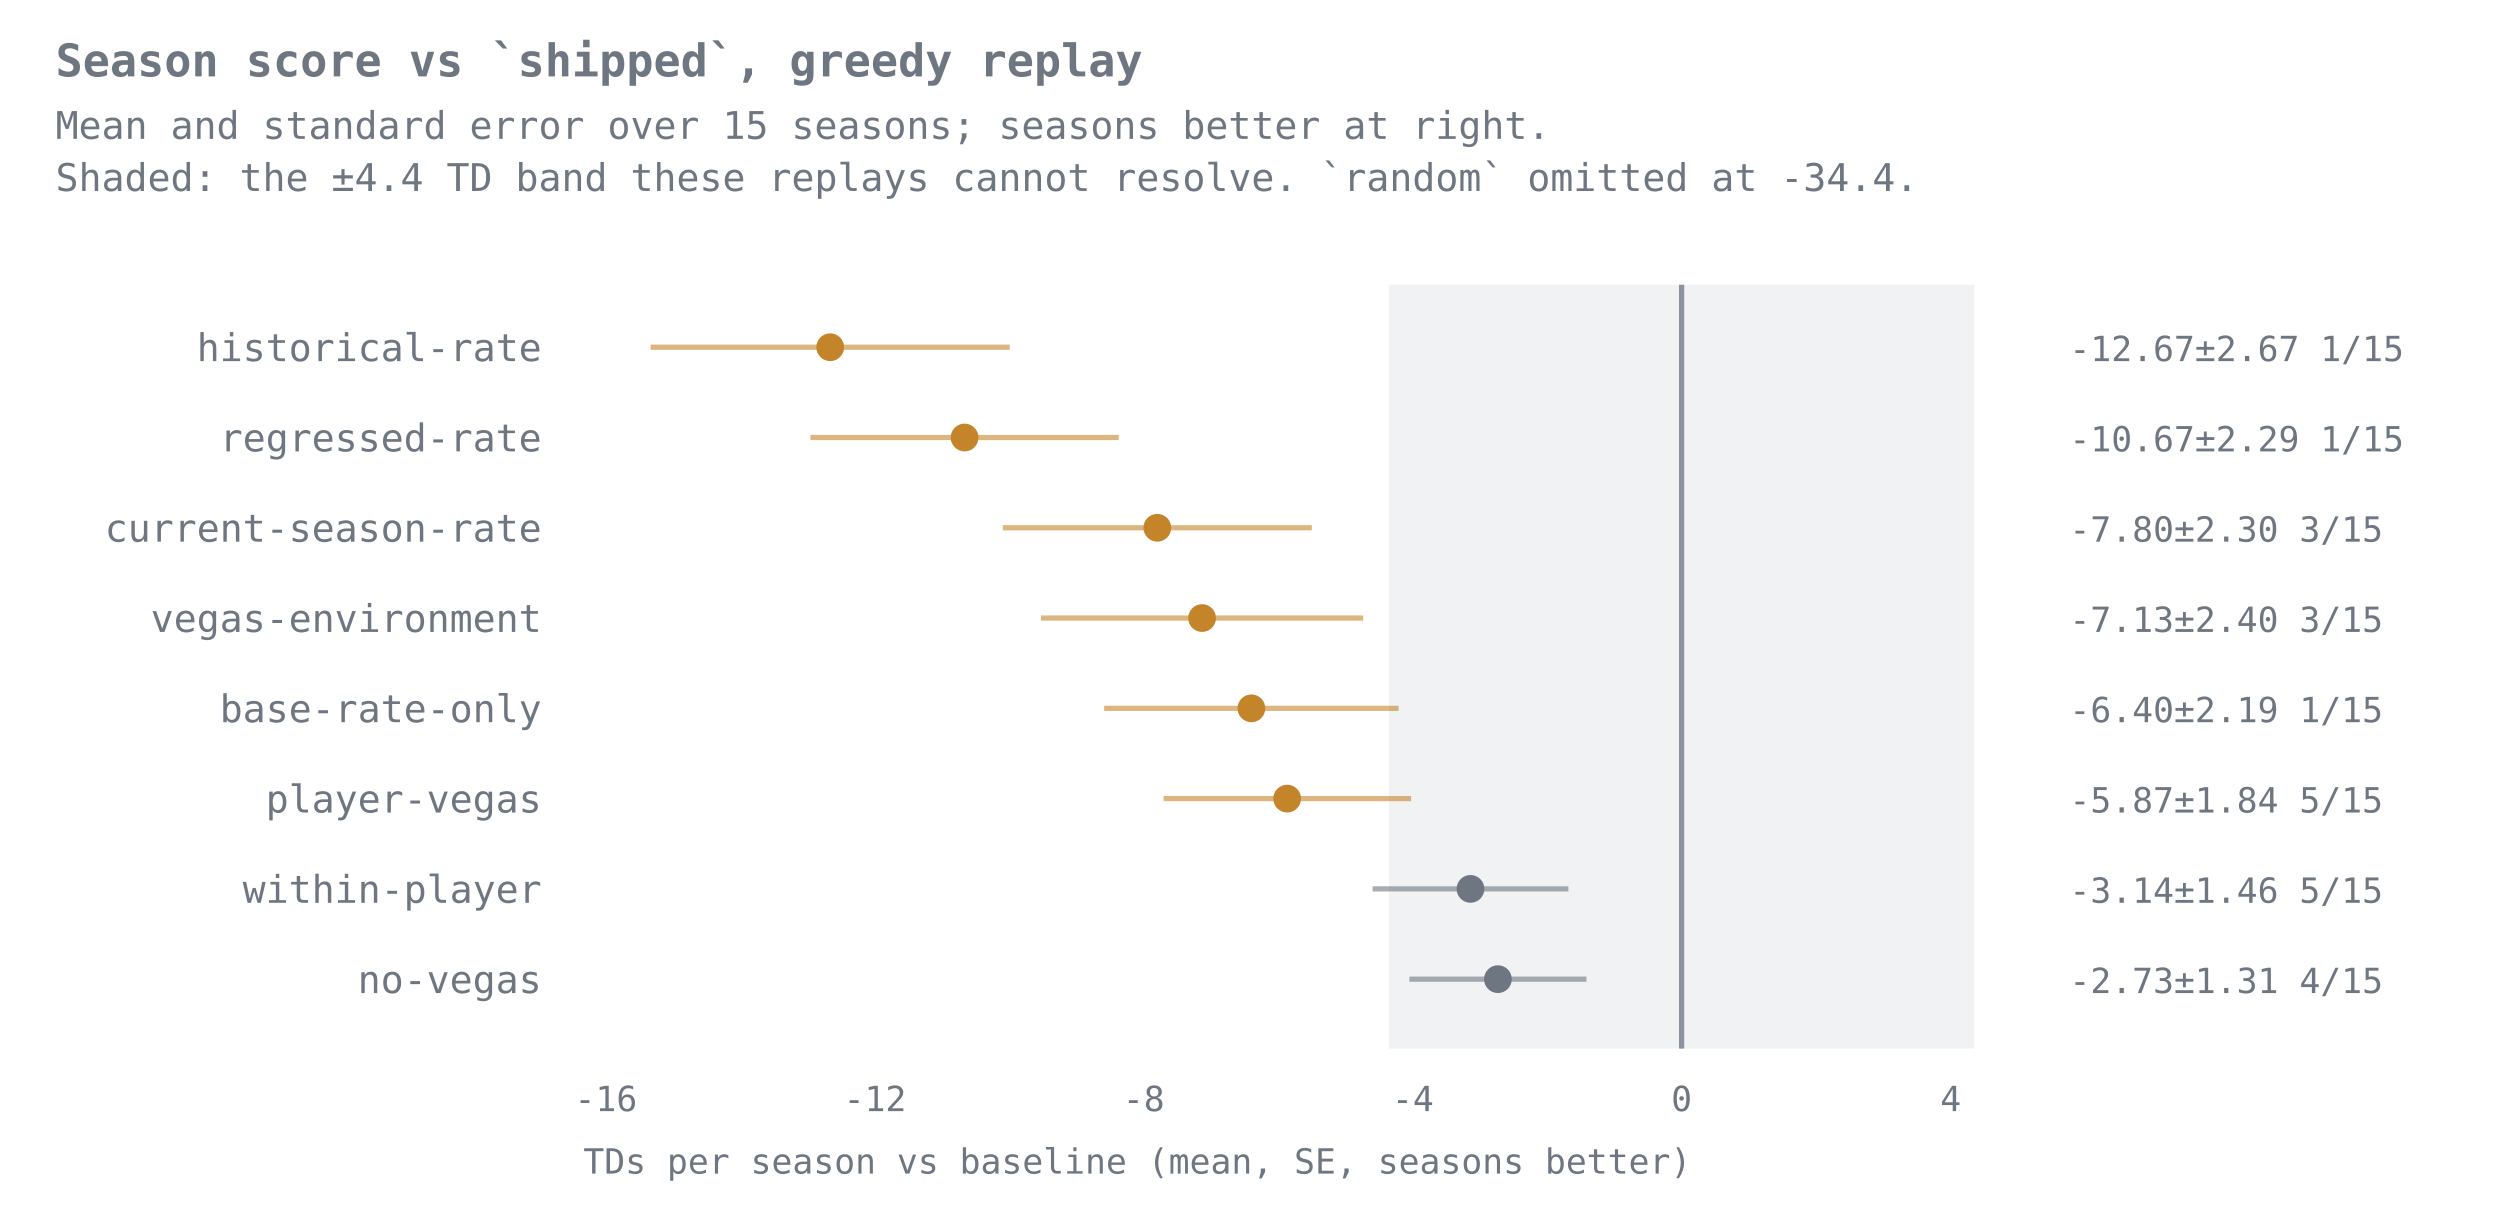
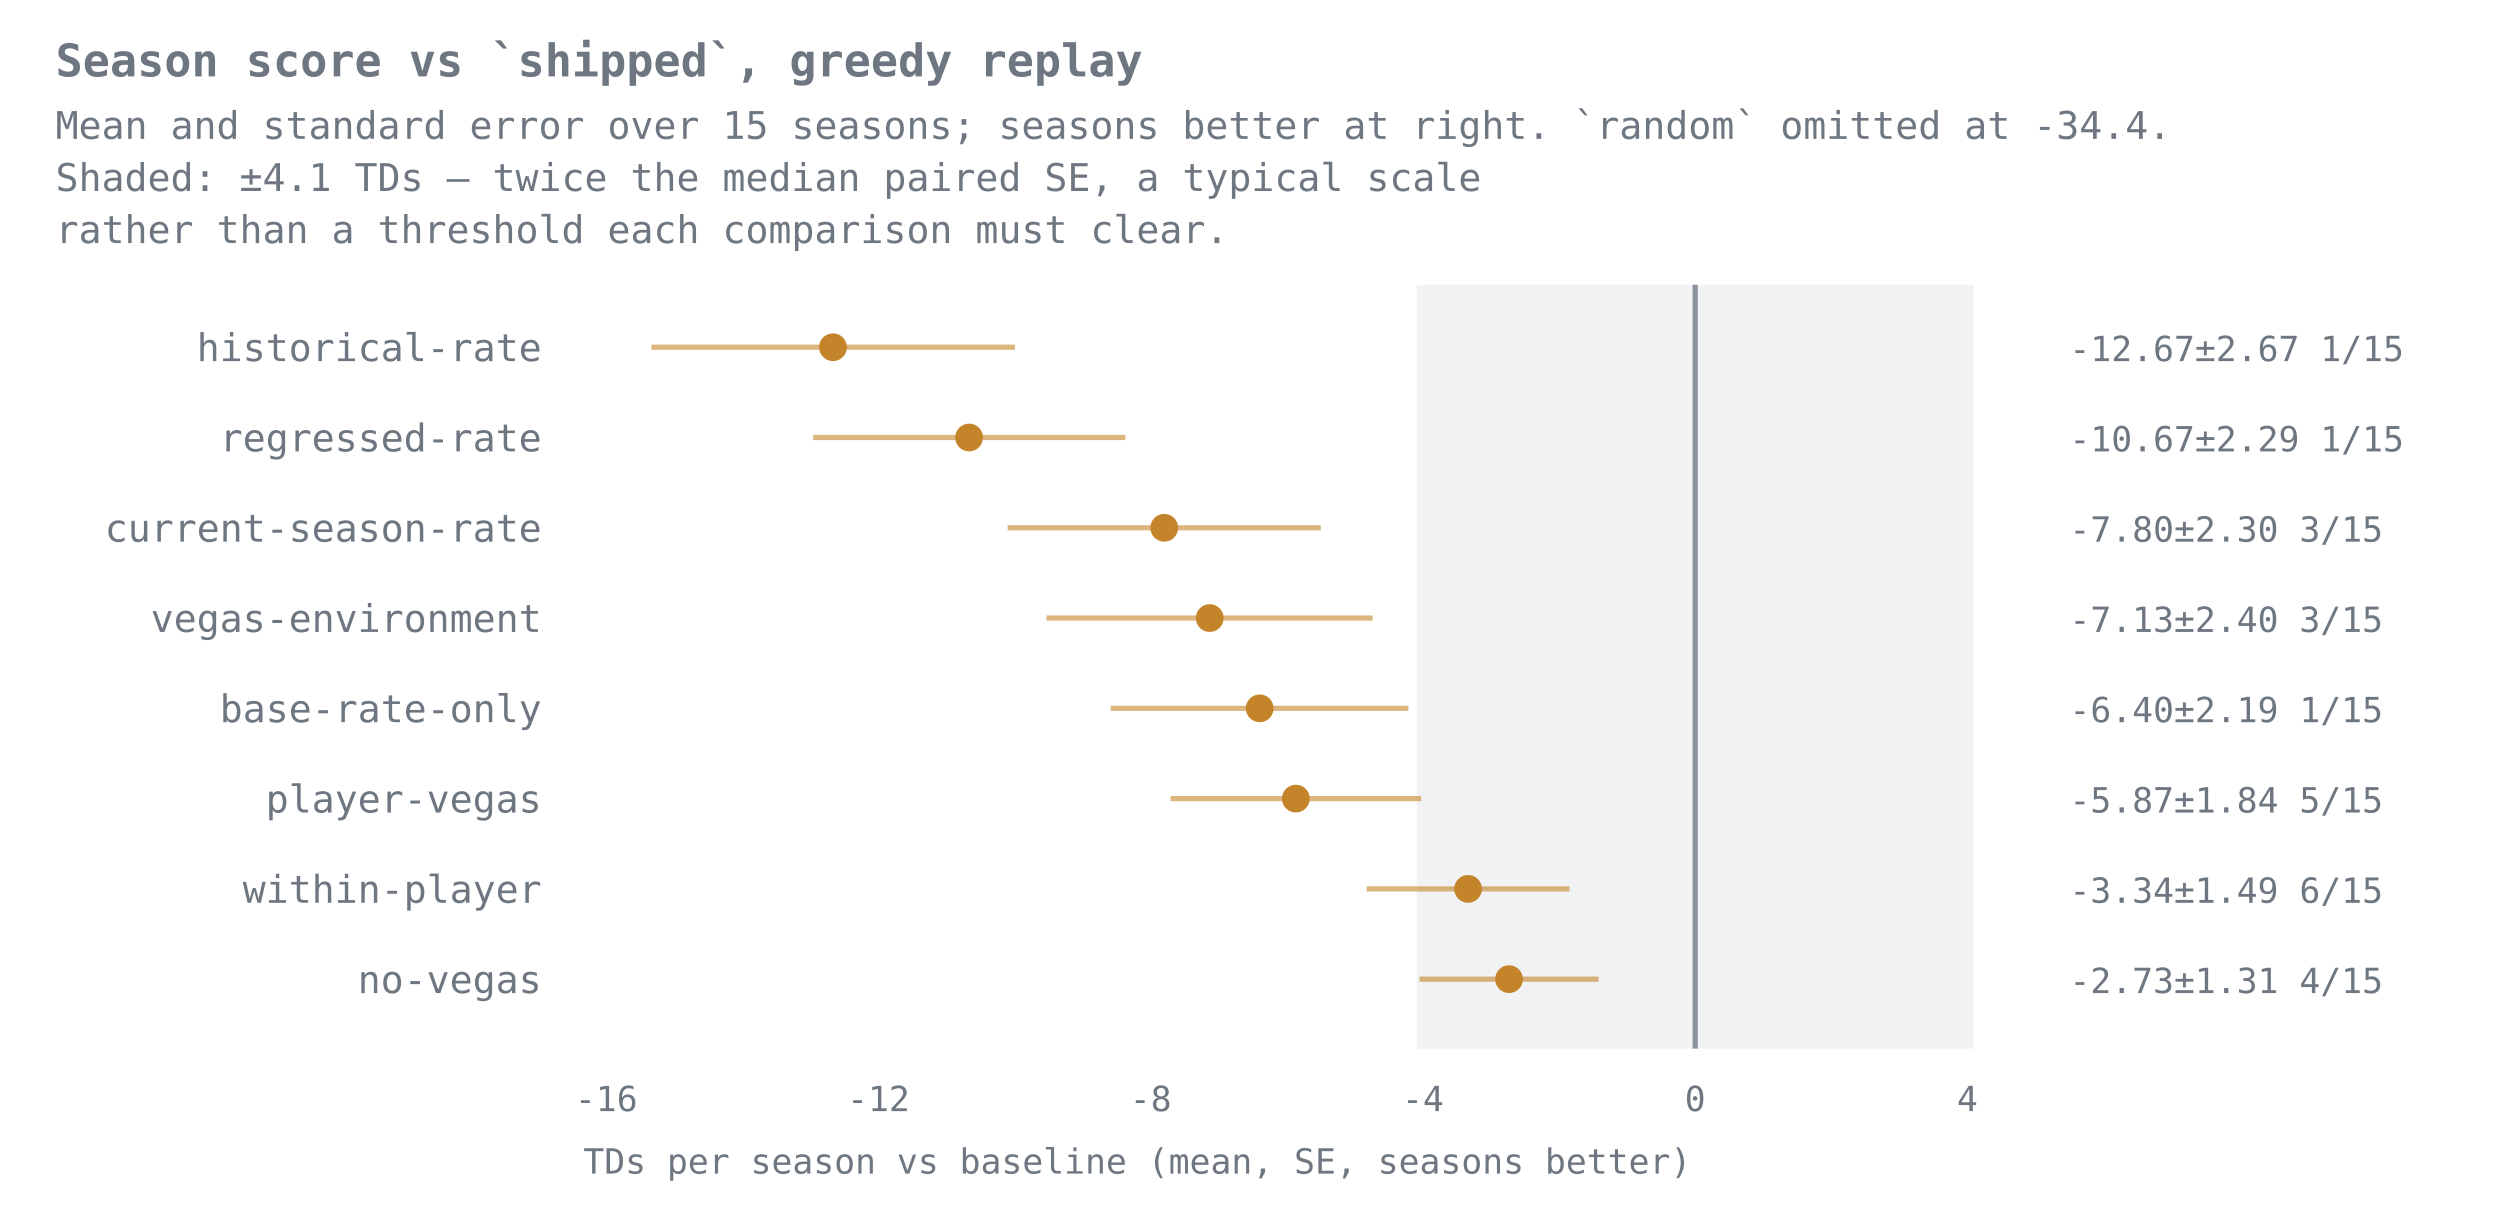
<svg xmlns="http://www.w3.org/2000/svg" viewBox="0 0 720 352" width="720" height="352" role="img" aria-label="Season score vs `shipped`, greedy replay">
  <text x="16.0" y="22.0" font-family="ui-monospace, SFMono-Regular, Menlo, Consolas, monospace" font-size="13" fill="#6e7781" text-anchor="start" font-weight="bold">Season score vs `shipped`, greedy replay</text>
-   <text x="16.0" y="40.0" font-family="ui-monospace, SFMono-Regular, Menlo, Consolas, monospace" font-size="11" fill="#6e7781" text-anchor="start" font-weight="normal">Mean and standard error over 15 seasons; seasons better at right.</text>
-   <text x="16.0" y="55.0" font-family="ui-monospace, SFMono-Regular, Menlo, Consolas, monospace" font-size="11" fill="#6e7781" text-anchor="start" font-weight="normal">Shaded: the ±4.4 TD band these replays cannot resolve. `random` omitted at -34.4.</text>
-   <rect x="400.0" y="82.0" width="168.6" height="220.0" fill="#8b949e" fill-opacity="0.12" />
-   <line x1="484.3" y1="82.0" x2="484.3" y2="302.0" stroke="#8b949e" stroke-width="1.5" />
-   <line x1="187.4" y1="100.0" x2="290.8" y2="100.0" stroke="#c4842a" stroke-width="1.5" stroke-opacity="0.6" />
-   <circle cx="239.1" cy="100.0" r="4" fill="#c4842a" />
+   <text x="16.0" y="40.0" font-family="ui-monospace, SFMono-Regular, Menlo, Consolas, monospace" font-size="11" fill="#6e7781" text-anchor="start" font-weight="normal">Mean and standard error over 15 seasons; seasons better at right. `random` omitted at -34.4.</text>
+   <text x="16.0" y="55.0" font-family="ui-monospace, SFMono-Regular, Menlo, Consolas, monospace" font-size="11" fill="#6e7781" text-anchor="start" font-weight="normal">Shaded: ±4.1 TDs — twice the median paired SE, a typical scale</text>
+   <text x="16.0" y="70.0" font-family="ui-monospace, SFMono-Regular, Menlo, Consolas, monospace" font-size="11" fill="#6e7781" text-anchor="start" font-weight="normal">rather than a threshold each comparison must clear.</text>
+   <rect x="408.0" y="82.0" width="160.4" height="220.0" fill="#8b949e" fill-opacity="0.12" />
+   <line x1="488.2" y1="82.0" x2="488.2" y2="302.0" stroke="#8b949e" stroke-width="1.5" />
+   <line x1="187.6" y1="100.0" x2="292.3" y2="100.0" stroke="#c4842a" stroke-width="1.5" stroke-opacity="0.6" />
+   <circle cx="239.9" cy="100.0" r="4" fill="#c4842a" />
  <text x="156.0" y="104.0" font-family="ui-monospace, SFMono-Regular, Menlo, Consolas, monospace" font-size="11" fill="#6e7781" text-anchor="end" font-weight="normal">historical-rate</text>
  <text x="596.0" y="104.0" font-family="ui-monospace, SFMono-Regular, Menlo, Consolas, monospace" font-size="10" fill="#6e7781" text-anchor="start" font-weight="normal">-12.67±2.67 1/15</text>
-   <line x1="233.4" y1="126.0" x2="322.2" y2="126.0" stroke="#c4842a" stroke-width="1.5" stroke-opacity="0.6" />
-   <circle cx="277.8" cy="126.0" r="4" fill="#c4842a" />
+   <line x1="234.2" y1="126.0" x2="324.1" y2="126.0" stroke="#c4842a" stroke-width="1.5" stroke-opacity="0.6" />
+   <circle cx="279.1" cy="126.0" r="4" fill="#c4842a" />
  <text x="156.0" y="130.0" font-family="ui-monospace, SFMono-Regular, Menlo, Consolas, monospace" font-size="11" fill="#6e7781" text-anchor="end" font-weight="normal">regressed-rate</text>
  <text x="596.0" y="130.0" font-family="ui-monospace, SFMono-Regular, Menlo, Consolas, monospace" font-size="10" fill="#6e7781" text-anchor="start" font-weight="normal">-10.67±2.29 1/15</text>
-   <line x1="288.8" y1="152.0" x2="377.8" y2="152.0" stroke="#c4842a" stroke-width="1.5" stroke-opacity="0.6" />
-   <circle cx="333.3" cy="152.0" r="4" fill="#c4842a" />
+   <line x1="290.2" y1="152.0" x2="380.4" y2="152.0" stroke="#c4842a" stroke-width="1.5" stroke-opacity="0.6" />
+   <circle cx="335.3" cy="152.0" r="4" fill="#c4842a" />
  <text x="156.0" y="156.0" font-family="ui-monospace, SFMono-Regular, Menlo, Consolas, monospace" font-size="11" fill="#6e7781" text-anchor="end" font-weight="normal">current-season-rate</text>
  <text x="596.0" y="156.0" font-family="ui-monospace, SFMono-Regular, Menlo, Consolas, monospace" font-size="10" fill="#6e7781" text-anchor="start" font-weight="normal">-7.80±2.30 3/15</text>
-   <line x1="299.8" y1="178.0" x2="392.6" y2="178.0" stroke="#c4842a" stroke-width="1.5" stroke-opacity="0.6" />
-   <circle cx="346.2" cy="178.0" r="4" fill="#c4842a" />
+   <line x1="301.4" y1="178.0" x2="395.3" y2="178.0" stroke="#c4842a" stroke-width="1.5" stroke-opacity="0.6" />
+   <circle cx="348.4" cy="178.0" r="4" fill="#c4842a" />
  <text x="156.0" y="182.0" font-family="ui-monospace, SFMono-Regular, Menlo, Consolas, monospace" font-size="11" fill="#6e7781" text-anchor="end" font-weight="normal">vegas-environment</text>
  <text x="596.0" y="182.0" font-family="ui-monospace, SFMono-Regular, Menlo, Consolas, monospace" font-size="10" fill="#6e7781" text-anchor="start" font-weight="normal">-7.13±2.40 3/15</text>
-   <line x1="318.0" y1="204.0" x2="402.8" y2="204.0" stroke="#c4842a" stroke-width="1.5" stroke-opacity="0.6" />
-   <circle cx="360.4" cy="204.0" r="4" fill="#c4842a" />
+   <line x1="319.9" y1="204.0" x2="405.6" y2="204.0" stroke="#c4842a" stroke-width="1.5" stroke-opacity="0.6" />
+   <circle cx="362.8" cy="204.0" r="4" fill="#c4842a" />
  <text x="156.0" y="208.0" font-family="ui-monospace, SFMono-Regular, Menlo, Consolas, monospace" font-size="11" fill="#6e7781" text-anchor="end" font-weight="normal">base-rate-only</text>
  <text x="596.0" y="208.0" font-family="ui-monospace, SFMono-Regular, Menlo, Consolas, monospace" font-size="10" fill="#6e7781" text-anchor="start" font-weight="normal">-6.40±2.19 1/15</text>
-   <line x1="335.1" y1="230.0" x2="406.4" y2="230.0" stroke="#c4842a" stroke-width="1.5" stroke-opacity="0.6" />
-   <circle cx="370.7" cy="230.0" r="4" fill="#c4842a" />
+   <line x1="337.1" y1="230.0" x2="409.3" y2="230.0" stroke="#c4842a" stroke-width="1.5" stroke-opacity="0.6" />
+   <circle cx="373.2" cy="230.0" r="4" fill="#c4842a" />
  <text x="156.0" y="234.0" font-family="ui-monospace, SFMono-Regular, Menlo, Consolas, monospace" font-size="11" fill="#6e7781" text-anchor="end" font-weight="normal">player-vegas</text>
  <text x="596.0" y="234.0" font-family="ui-monospace, SFMono-Regular, Menlo, Consolas, monospace" font-size="10" fill="#6e7781" text-anchor="start" font-weight="normal">-5.87±1.84 5/15</text>
-   <line x1="395.3" y1="256.0" x2="451.7" y2="256.0" stroke="#6e7781" stroke-width="1.5" stroke-opacity="0.6" />
-   <circle cx="423.5" cy="256.0" r="4" fill="#6e7781" />
+   <line x1="393.6" y1="256.0" x2="452.0" y2="256.0" stroke="#c4842a" stroke-width="1.5" stroke-opacity="0.6" />
+   <circle cx="422.8" cy="256.0" r="4" fill="#c4842a" />
  <text x="156.0" y="260.0" font-family="ui-monospace, SFMono-Regular, Menlo, Consolas, monospace" font-size="11" fill="#6e7781" text-anchor="end" font-weight="normal">within-player</text>
-   <text x="596.0" y="260.0" font-family="ui-monospace, SFMono-Regular, Menlo, Consolas, monospace" font-size="10" fill="#6e7781" text-anchor="start" font-weight="normal">-3.14±1.46 5/15</text>
-   <line x1="405.9" y1="282.0" x2="456.9" y2="282.0" stroke="#6e7781" stroke-width="1.5" stroke-opacity="0.6" />
-   <circle cx="431.4" cy="282.0" r="4" fill="#6e7781" />
+   <text x="596.0" y="260.0" font-family="ui-monospace, SFMono-Regular, Menlo, Consolas, monospace" font-size="10" fill="#6e7781" text-anchor="start" font-weight="normal">-3.34±1.49 6/15</text>
+   <line x1="408.8" y1="282.0" x2="460.4" y2="282.0" stroke="#c4842a" stroke-width="1.5" stroke-opacity="0.6" />
+   <circle cx="434.6" cy="282.0" r="4" fill="#c4842a" />
  <text x="156.0" y="286.0" font-family="ui-monospace, SFMono-Regular, Menlo, Consolas, monospace" font-size="11" fill="#6e7781" text-anchor="end" font-weight="normal">no-vegas</text>
  <text x="596.0" y="286.0" font-family="ui-monospace, SFMono-Regular, Menlo, Consolas, monospace" font-size="10" fill="#6e7781" text-anchor="start" font-weight="normal">-2.73±1.31 4/15</text>
-   <text x="174.5" y="320.0" font-family="ui-monospace, SFMono-Regular, Menlo, Consolas, monospace" font-size="10" fill="#6e7781" text-anchor="middle" font-weight="normal">-16</text>
-   <text x="252.0" y="320.0" font-family="ui-monospace, SFMono-Regular, Menlo, Consolas, monospace" font-size="10" fill="#6e7781" text-anchor="middle" font-weight="normal">-12</text>
-   <text x="329.4" y="320.0" font-family="ui-monospace, SFMono-Regular, Menlo, Consolas, monospace" font-size="10" fill="#6e7781" text-anchor="middle" font-weight="normal">-8</text>
-   <text x="406.9" y="320.0" font-family="ui-monospace, SFMono-Regular, Menlo, Consolas, monospace" font-size="10" fill="#6e7781" text-anchor="middle" font-weight="normal">-4</text>
-   <text x="484.3" y="320.0" font-family="ui-monospace, SFMono-Regular, Menlo, Consolas, monospace" font-size="10" fill="#6e7781" text-anchor="middle" font-weight="normal">0</text>
-   <text x="561.8" y="320.0" font-family="ui-monospace, SFMono-Regular, Menlo, Consolas, monospace" font-size="10" fill="#6e7781" text-anchor="middle" font-weight="normal">4</text>
+   <text x="174.6" y="320.0" font-family="ui-monospace, SFMono-Regular, Menlo, Consolas, monospace" font-size="10" fill="#6e7781" text-anchor="middle" font-weight="normal">-16</text>
+   <text x="253.0" y="320.0" font-family="ui-monospace, SFMono-Regular, Menlo, Consolas, monospace" font-size="10" fill="#6e7781" text-anchor="middle" font-weight="normal">-12</text>
+   <text x="331.4" y="320.0" font-family="ui-monospace, SFMono-Regular, Menlo, Consolas, monospace" font-size="10" fill="#6e7781" text-anchor="middle" font-weight="normal">-8</text>
+   <text x="409.8" y="320.0" font-family="ui-monospace, SFMono-Regular, Menlo, Consolas, monospace" font-size="10" fill="#6e7781" text-anchor="middle" font-weight="normal">-4</text>
+   <text x="488.2" y="320.0" font-family="ui-monospace, SFMono-Regular, Menlo, Consolas, monospace" font-size="10" fill="#6e7781" text-anchor="middle" font-weight="normal">0</text>
+   <text x="566.6" y="320.0" font-family="ui-monospace, SFMono-Regular, Menlo, Consolas, monospace" font-size="10" fill="#6e7781" text-anchor="middle" font-weight="normal">4</text>
  <text x="168.0" y="338.0" font-family="ui-monospace, SFMono-Regular, Menlo, Consolas, monospace" font-size="10" fill="#6e7781" text-anchor="start" font-weight="normal">TDs per season vs baseline (mean, SE, seasons better)</text>
</svg>
